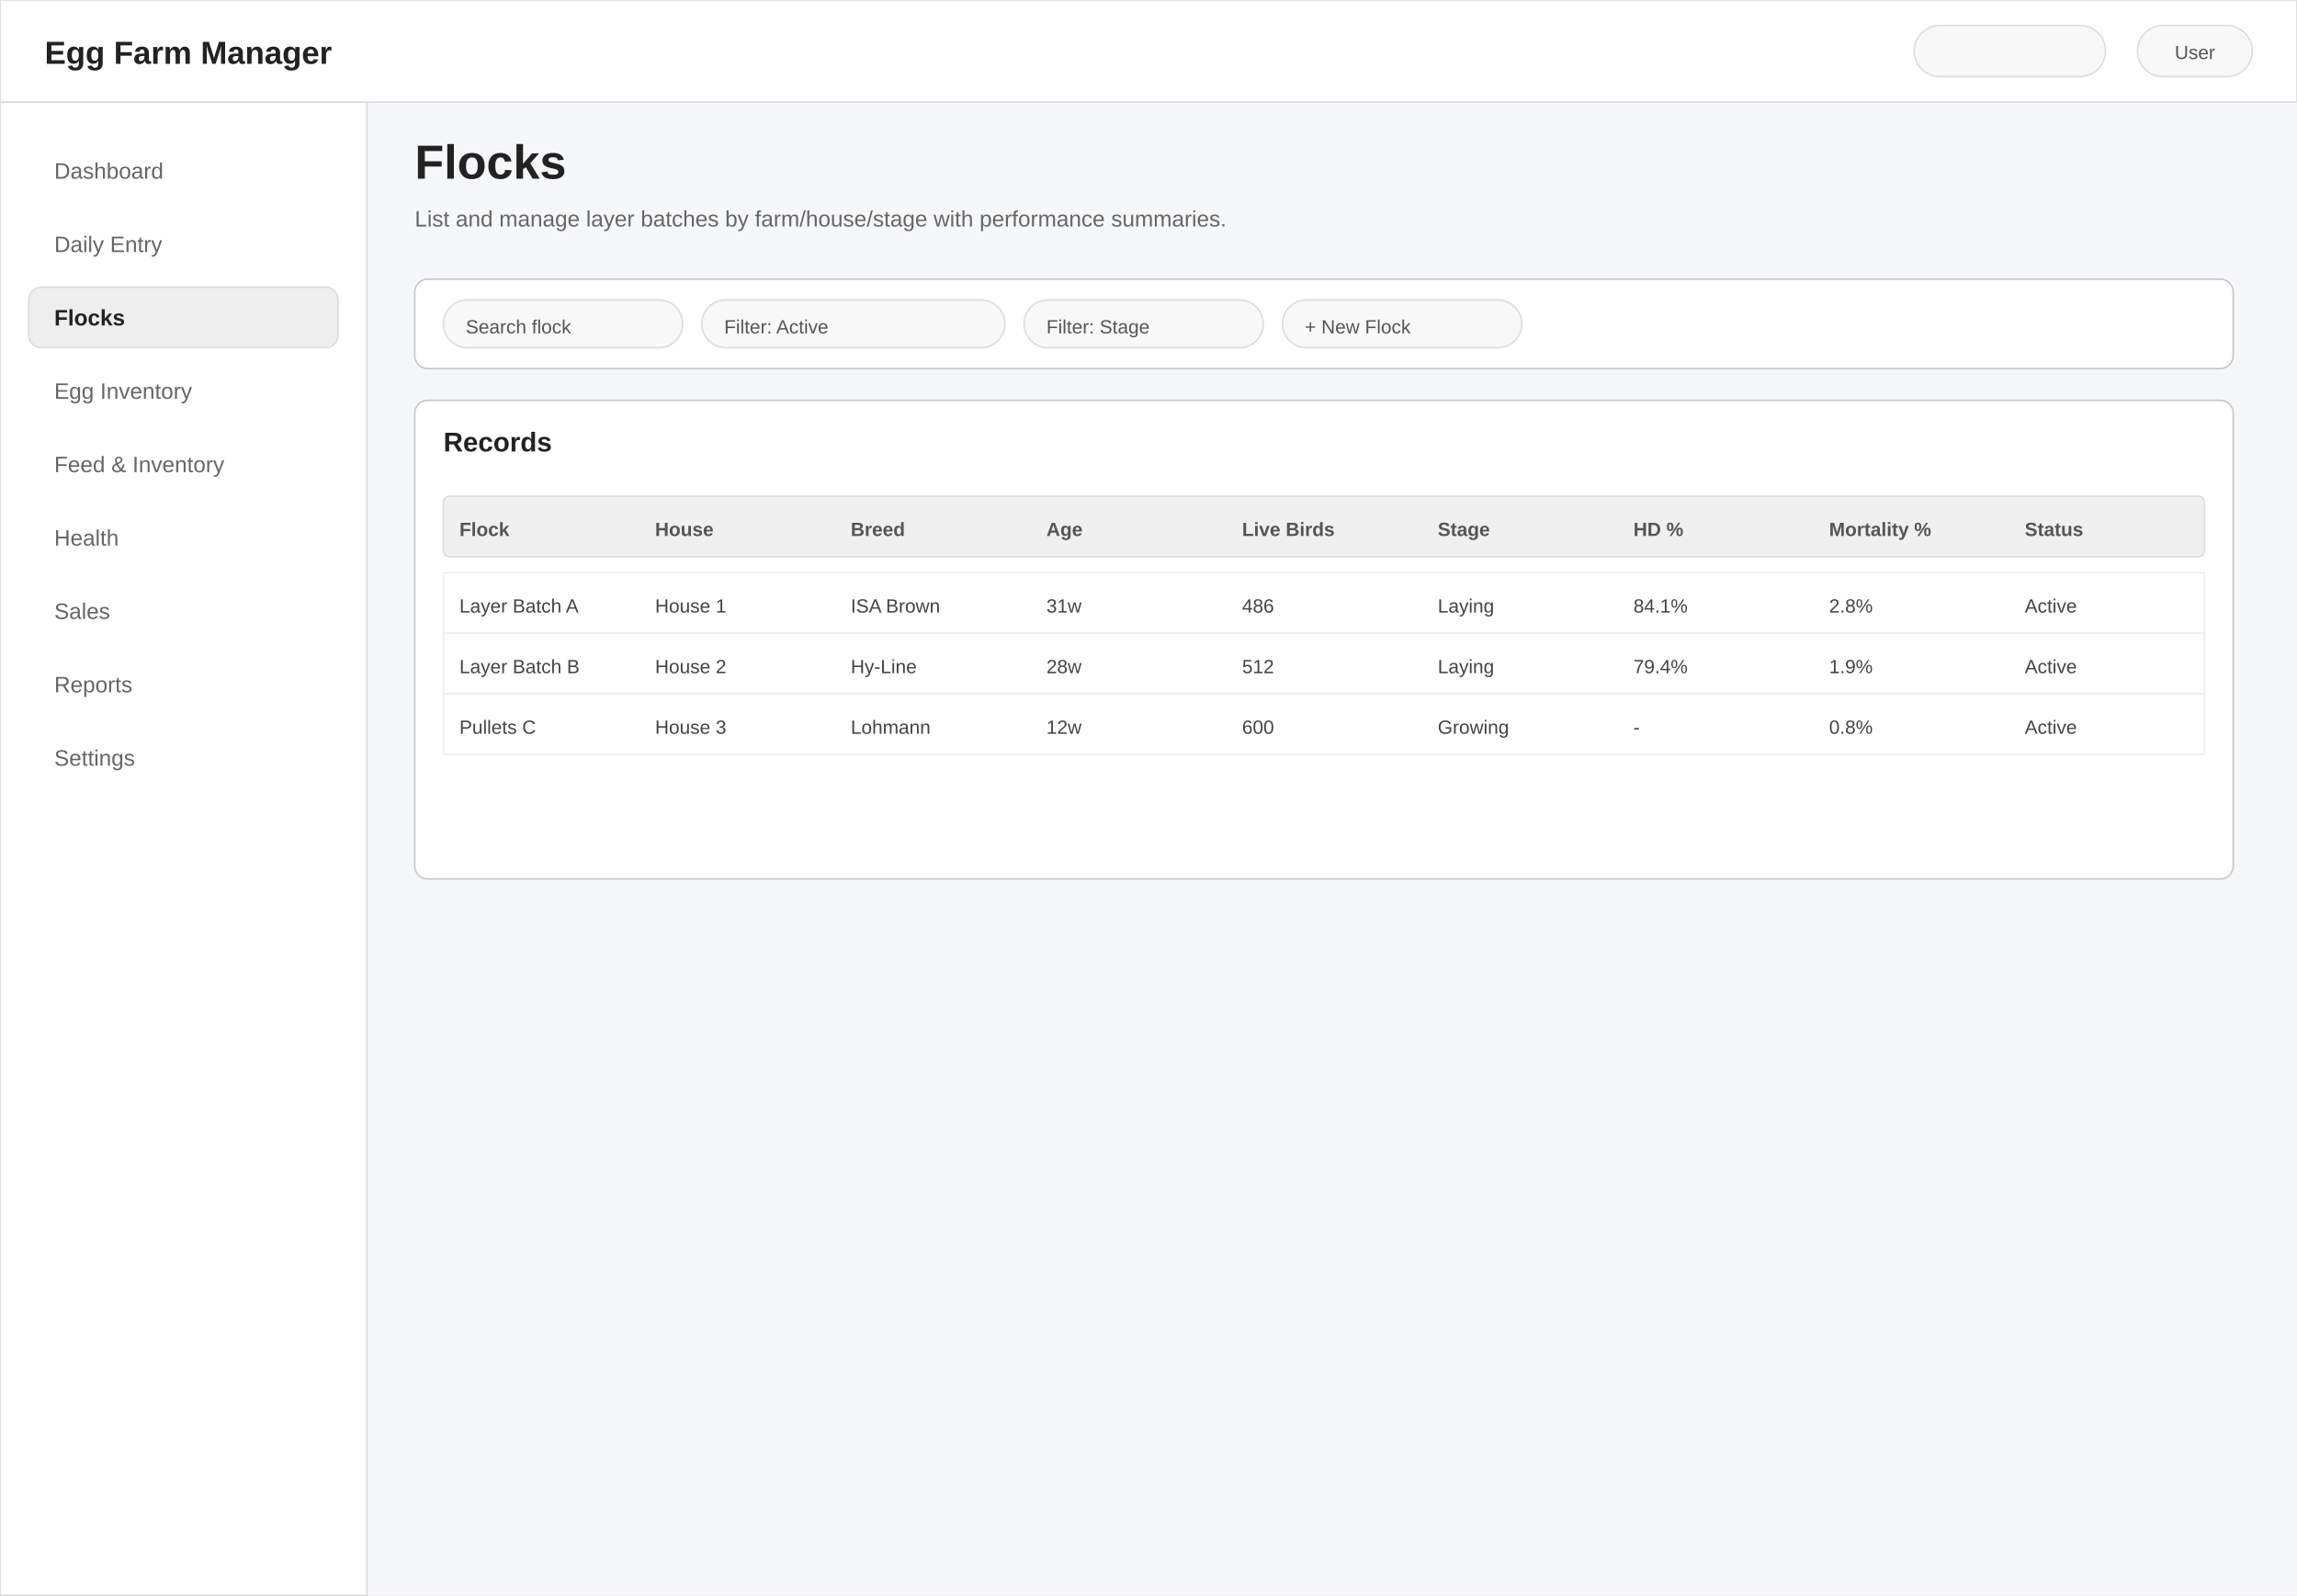
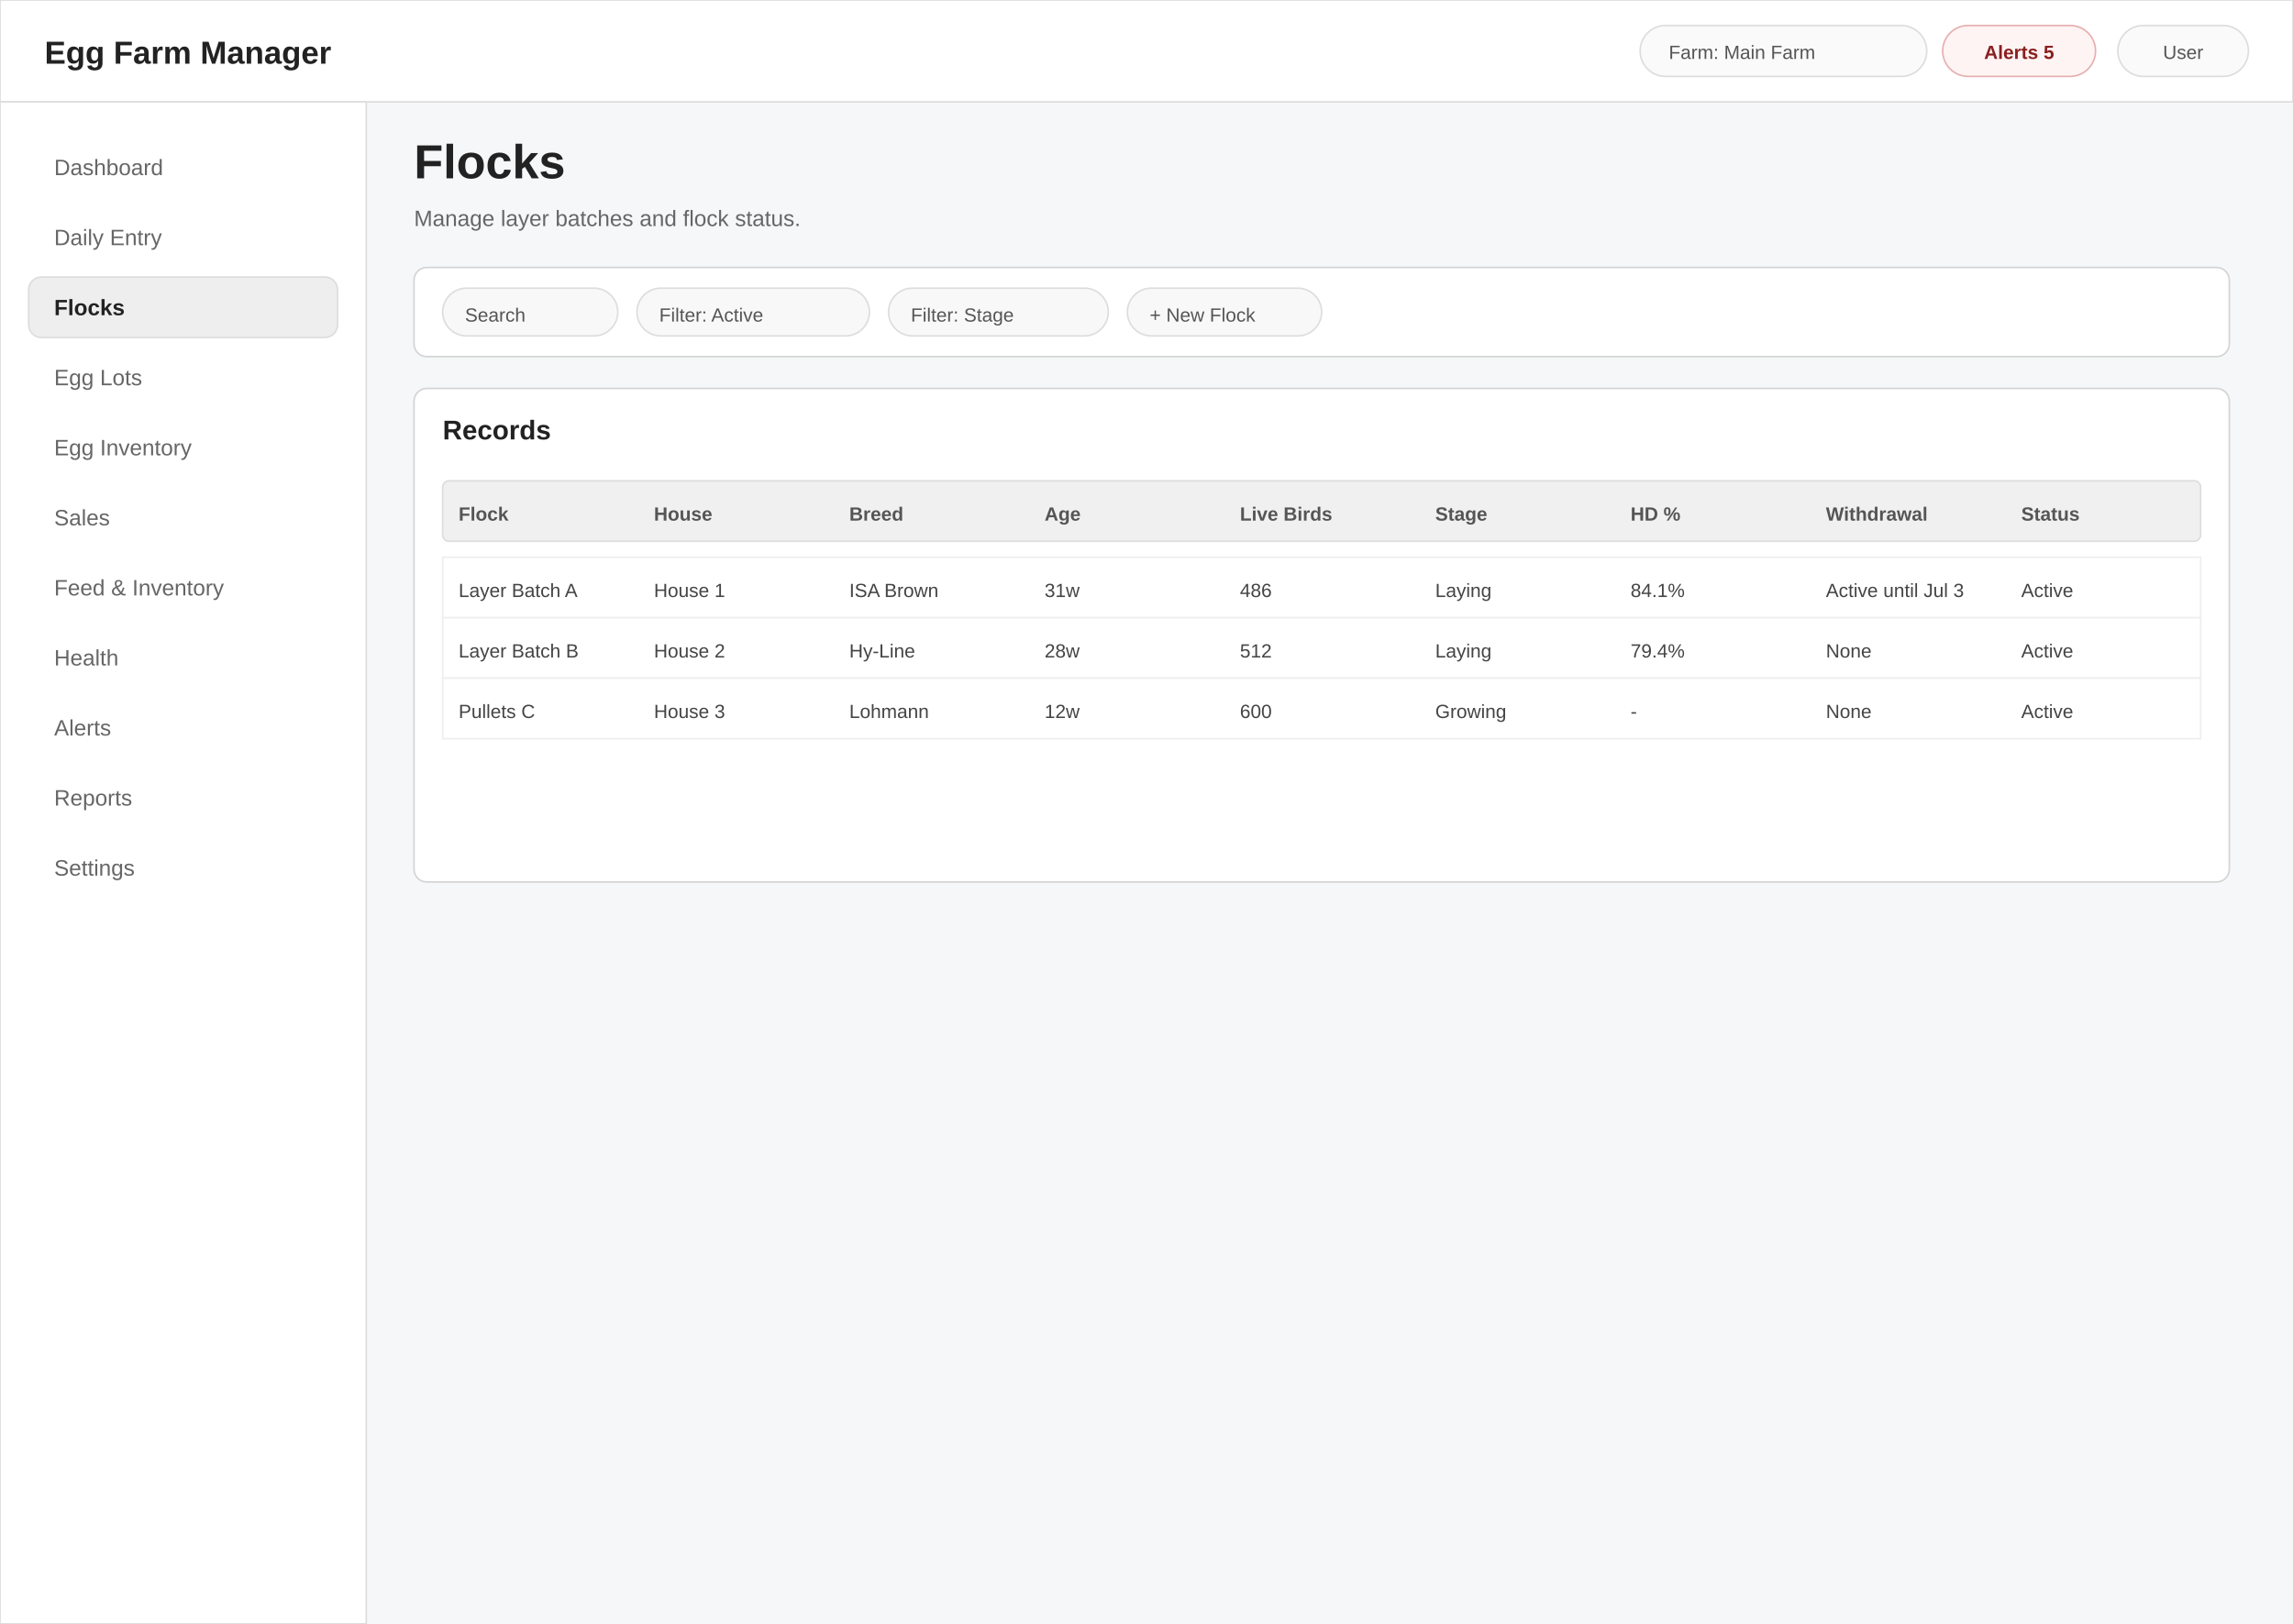
- <svg xmlns="http://www.w3.org/2000/svg" width="1440" height="1000" viewBox="0 0 1440 1000">
+ <svg xmlns="http://www.w3.org/2000/svg" width="1440" height="1020" viewBox="0 0 1440 1020">
  <rect width="100%" height="100%" fill="#f6f7f9" />
-   <rect x="0" y="0" width="1440" height="64" rx="0" fill="#ffffff" stroke="#dddddd" stroke-width="1" />
-   <text x="28" y="40" font-size="20" font-family="Arial, sans-serif" font-weight="700" fill="#222" text-anchor="start">Egg Farm Manager</text>
-   <text x="1230" y="38" font-size="13" font-family="Arial, sans-serif" font-weight="400" fill="#777" text-anchor="start">Search</text>
-   <rect x="1200" y="16" width="120" height="32" rx="16" fill="#f8f8f8" stroke="#ddd" stroke-width="1" />
-   <rect x="1340" y="16" width="72" height="32" rx="16" fill="#f8f8f8" stroke="#ddd" stroke-width="1" />
-   <text x="1376" y="37" font-size="12" font-family="Arial, sans-serif" font-weight="400" fill="#555" text-anchor="middle">User</text>
-   <rect x="0" y="64" width="230" height="936" rx="0" fill="#ffffff" stroke="#dddddd" stroke-width="1" />
-   <text x="34" y="112" font-size="14" font-family="Arial, sans-serif" font-weight="400" fill="#666" text-anchor="start">Dashboard</text>
-   <text x="34" y="158" font-size="14" font-family="Arial, sans-serif" font-weight="400" fill="#666" text-anchor="start">Daily Entry</text>
-   <rect x="18" y="180" width="194" height="38" rx="8" fill="#eeeeee" stroke="#dddddd" stroke-width="1" />
-   <text x="34" y="204" font-size="14" font-family="Arial, sans-serif" font-weight="600" fill="#222" text-anchor="start">Flocks</text>
-   <text x="34" y="250" font-size="14" font-family="Arial, sans-serif" font-weight="400" fill="#666" text-anchor="start">Egg Inventory</text>
-   <text x="34" y="296" font-size="14" font-family="Arial, sans-serif" font-weight="400" fill="#666" text-anchor="start">Feed &amp; Inventory</text>
-   <text x="34" y="342" font-size="14" font-family="Arial, sans-serif" font-weight="400" fill="#666" text-anchor="start">Health</text>
-   <text x="34" y="388" font-size="14" font-family="Arial, sans-serif" font-weight="400" fill="#666" text-anchor="start">Sales</text>
-   <text x="34" y="434" font-size="14" font-family="Arial, sans-serif" font-weight="400" fill="#666" text-anchor="start">Reports</text>
-   <text x="34" y="480" font-size="14" font-family="Arial, sans-serif" font-weight="400" fill="#666" text-anchor="start">Settings</text>
-   <text x="260" y="112" font-size="30" font-family="Arial, sans-serif" font-weight="700" fill="#222" text-anchor="start">Flocks</text>
-   <text x="260" y="142" font-size="14" font-family="Arial, sans-serif" font-weight="400" fill="#666" text-anchor="start">List and manage layer batches by farm/house/stage with performance summaries.</text>
-   <rect x="260" y="175" width="1140" height="56" rx="8" fill="#fff" stroke="#c9c9c9" stroke-width="1" />
-   <rect x="278" y="188" width="150" height="30" rx="15" fill="#f8f8f8" stroke="#ddd" stroke-width="1" />
-   <text x="292" y="209" font-size="12" font-family="Arial, sans-serif" font-weight="400" fill="#555" text-anchor="start">Search flock</text>
-   <rect x="440" y="188" width="190" height="30" rx="15" fill="#f8f8f8" stroke="#ddd" stroke-width="1" />
-   <text x="454" y="209" font-size="12" font-family="Arial, sans-serif" font-weight="400" fill="#555" text-anchor="start">Filter: Active</text>
-   <rect x="642" y="188" width="150" height="30" rx="15" fill="#f8f8f8" stroke="#ddd" stroke-width="1" />
-   <text x="656" y="209" font-size="12" font-family="Arial, sans-serif" font-weight="400" fill="#555" text-anchor="start">Filter: Stage</text>
-   <rect x="804" y="188" width="150" height="30" rx="15" fill="#f8f8f8" stroke="#ddd" stroke-width="1" />
-   <text x="818" y="209" font-size="12" font-family="Arial, sans-serif" font-weight="400" fill="#555" text-anchor="start">+ New Flock</text>
-   <rect x="260" y="251" width="1140" height="300" rx="8" fill="#fff" stroke="#c9c9c9" stroke-width="1" />
-   <text x="278" y="283" font-size="17" font-family="Arial, sans-serif" font-weight="700" fill="#222" text-anchor="start">Records</text>
-   <rect x="278" y="311" width="1104" height="38" rx="4" fill="#f0f0f0" stroke="#ddd" stroke-width="1" />
-   <text x="288.0" y="336" font-size="12" font-family="Arial, sans-serif" font-weight="700" fill="#555" text-anchor="start">Flock</text>
-   <text x="410.667" y="336" font-size="12" font-family="Arial, sans-serif" font-weight="700" fill="#555" text-anchor="start">House</text>
-   <text x="533.333" y="336" font-size="12" font-family="Arial, sans-serif" font-weight="700" fill="#555" text-anchor="start">Breed</text>
-   <text x="656.0" y="336" font-size="12" font-family="Arial, sans-serif" font-weight="700" fill="#555" text-anchor="start">Age</text>
-   <text x="778.667" y="336" font-size="12" font-family="Arial, sans-serif" font-weight="700" fill="#555" text-anchor="start">Live Birds</text>
-   <text x="901.333" y="336" font-size="12" font-family="Arial, sans-serif" font-weight="700" fill="#555" text-anchor="start">Stage</text>
-   <text x="1024.0" y="336" font-size="12" font-family="Arial, sans-serif" font-weight="700" fill="#555" text-anchor="start">HD %</text>
-   <text x="1146.667" y="336" font-size="12" font-family="Arial, sans-serif" font-weight="700" fill="#555" text-anchor="start">Mortality %</text>
-   <text x="1269.333" y="336" font-size="12" font-family="Arial, sans-serif" font-weight="700" fill="#555" text-anchor="start">Status</text>
-   <rect x="278" y="359" width="1104" height="38" rx="0" fill="#fff" stroke="#eee" stroke-width="1" />
-   <text x="288.0" y="384" font-size="12" font-family="Arial, sans-serif" font-weight="400" fill="#444" text-anchor="start">Layer Batch A</text>
-   <text x="410.667" y="384" font-size="12" font-family="Arial, sans-serif" font-weight="400" fill="#444" text-anchor="start">House 1</text>
-   <text x="533.333" y="384" font-size="12" font-family="Arial, sans-serif" font-weight="400" fill="#444" text-anchor="start">ISA Brown</text>
-   <text x="656.0" y="384" font-size="12" font-family="Arial, sans-serif" font-weight="400" fill="#444" text-anchor="start">31w</text>
-   <text x="778.667" y="384" font-size="12" font-family="Arial, sans-serif" font-weight="400" fill="#444" text-anchor="start">486</text>
-   <text x="901.333" y="384" font-size="12" font-family="Arial, sans-serif" font-weight="400" fill="#444" text-anchor="start">Laying</text>
-   <text x="1024.0" y="384" font-size="12" font-family="Arial, sans-serif" font-weight="400" fill="#444" text-anchor="start">84.1%</text>
-   <text x="1146.667" y="384" font-size="12" font-family="Arial, sans-serif" font-weight="400" fill="#444" text-anchor="start">2.8%</text>
-   <text x="1269.333" y="384" font-size="12" font-family="Arial, sans-serif" font-weight="400" fill="#444" text-anchor="start">Active</text>
-   <rect x="278" y="397" width="1104" height="38" rx="0" fill="#fff" stroke="#eee" stroke-width="1" />
-   <text x="288.0" y="422" font-size="12" font-family="Arial, sans-serif" font-weight="400" fill="#444" text-anchor="start">Layer Batch B</text>
-   <text x="410.667" y="422" font-size="12" font-family="Arial, sans-serif" font-weight="400" fill="#444" text-anchor="start">House 2</text>
-   <text x="533.333" y="422" font-size="12" font-family="Arial, sans-serif" font-weight="400" fill="#444" text-anchor="start">Hy-Line</text>
-   <text x="656.0" y="422" font-size="12" font-family="Arial, sans-serif" font-weight="400" fill="#444" text-anchor="start">28w</text>
-   <text x="778.667" y="422" font-size="12" font-family="Arial, sans-serif" font-weight="400" fill="#444" text-anchor="start">512</text>
-   <text x="901.333" y="422" font-size="12" font-family="Arial, sans-serif" font-weight="400" fill="#444" text-anchor="start">Laying</text>
-   <text x="1024.0" y="422" font-size="12" font-family="Arial, sans-serif" font-weight="400" fill="#444" text-anchor="start">79.4%</text>
-   <text x="1146.667" y="422" font-size="12" font-family="Arial, sans-serif" font-weight="400" fill="#444" text-anchor="start">1.9%</text>
-   <text x="1269.333" y="422" font-size="12" font-family="Arial, sans-serif" font-weight="400" fill="#444" text-anchor="start">Active</text>
-   <rect x="278" y="435" width="1104" height="38" rx="0" fill="#fff" stroke="#eee" stroke-width="1" />
-   <text x="288.0" y="460" font-size="12" font-family="Arial, sans-serif" font-weight="400" fill="#444" text-anchor="start">Pullets C</text>
-   <text x="410.667" y="460" font-size="12" font-family="Arial, sans-serif" font-weight="400" fill="#444" text-anchor="start">House 3</text>
-   <text x="533.333" y="460" font-size="12" font-family="Arial, sans-serif" font-weight="400" fill="#444" text-anchor="start">Lohmann</text>
-   <text x="656.0" y="460" font-size="12" font-family="Arial, sans-serif" font-weight="400" fill="#444" text-anchor="start">12w</text>
-   <text x="778.667" y="460" font-size="12" font-family="Arial, sans-serif" font-weight="400" fill="#444" text-anchor="start">600</text>
-   <text x="901.333" y="460" font-size="12" font-family="Arial, sans-serif" font-weight="400" fill="#444" text-anchor="start">Growing</text>
-   <text x="1024.0" y="460" font-size="12" font-family="Arial, sans-serif" font-weight="400" fill="#444" text-anchor="start">-</text>
-   <text x="1146.667" y="460" font-size="12" font-family="Arial, sans-serif" font-weight="400" fill="#444" text-anchor="start">0.8%</text>
-   <text x="1269.333" y="460" font-size="12" font-family="Arial, sans-serif" font-weight="400" fill="#444" text-anchor="start">Active</text>
+   <rect x="0" y="0" width="1440" height="64" rx="0" fill="#fff" stroke="#ddd" stroke-width="1" />
+   <text x="28" y="40" font-family="Arial, sans-serif" font-size="20" font-weight="700" fill="#222" text-anchor="start">Egg Farm Manager</text>
+   <rect x="1030" y="16" width="180" height="32" rx="16" fill="#fafafa" stroke="#ddd" stroke-width="1" />
+   <text x="1048" y="37" font-family="Arial, sans-serif" font-size="12" font-weight="400" fill="#555" text-anchor="start">Farm: Main Farm</text>
+   <rect x="1220" y="16" width="96" height="32" rx="16" fill="#fff4f4" stroke="#e6b0b0" stroke-width="1" />
+   <text x="1268" y="37" font-family="Arial, sans-serif" font-size="12" font-weight="700" fill="#8a1f1f" text-anchor="middle">Alerts 5</text>
+   <rect x="1330" y="16" width="82" height="32" rx="16" fill="#fafafa" stroke="#ddd" stroke-width="1" />
+   <text x="1371" y="37" font-family="Arial, sans-serif" font-size="12" font-weight="400" fill="#555" text-anchor="middle">User</text>
+   <rect x="0" y="64" width="230" height="956" rx="0" fill="#fff" stroke="#ddd" stroke-width="1" />
+   <text x="34" y="110" font-family="Arial, sans-serif" font-size="14" font-weight="400" fill="#666" text-anchor="start">Dashboard</text>
+   <text x="34" y="154" font-family="Arial, sans-serif" font-size="14" font-weight="400" fill="#666" text-anchor="start">Daily Entry</text>
+   <rect x="18" y="174" width="194" height="38" rx="8" fill="#eeeeee" stroke="#ddd" stroke-width="1" />
+   <text x="34" y="198" font-family="Arial, sans-serif" font-size="14" font-weight="600" fill="#222" text-anchor="start">Flocks</text>
+   <text x="34" y="242" font-family="Arial, sans-serif" font-size="14" font-weight="400" fill="#666" text-anchor="start">Egg Lots</text>
+   <text x="34" y="286" font-family="Arial, sans-serif" font-size="14" font-weight="400" fill="#666" text-anchor="start">Egg Inventory</text>
+   <text x="34" y="330" font-family="Arial, sans-serif" font-size="14" font-weight="400" fill="#666" text-anchor="start">Sales</text>
+   <text x="34" y="374" font-family="Arial, sans-serif" font-size="14" font-weight="400" fill="#666" text-anchor="start">Feed &amp; Inventory</text>
+   <text x="34" y="418" font-family="Arial, sans-serif" font-size="14" font-weight="400" fill="#666" text-anchor="start">Health</text>
+   <text x="34" y="462" font-family="Arial, sans-serif" font-size="14" font-weight="400" fill="#666" text-anchor="start">Alerts</text>
+   <text x="34" y="506" font-family="Arial, sans-serif" font-size="14" font-weight="400" fill="#666" text-anchor="start">Reports</text>
+   <text x="34" y="550" font-family="Arial, sans-serif" font-size="14" font-weight="400" fill="#666" text-anchor="start">Settings</text>
+   <text x="260" y="112" font-family="Arial, sans-serif" font-size="30" font-weight="700" fill="#222" text-anchor="start">Flocks</text>
+   <text x="260" y="142" font-family="Arial, sans-serif" font-size="14" font-weight="400" fill="#666" text-anchor="start">Manage layer batches and flock status.</text>
+   <rect x="260" y="168" width="1140" height="56" rx="8" fill="#fff" stroke="#d4d4d4" stroke-width="1" />
+   <rect x="278" y="181" width="110" height="30" rx="15" fill="#f8f8f8" stroke="#ddd" stroke-width="1" />
+   <text x="292" y="202" font-family="Arial, sans-serif" font-size="12" font-weight="400" fill="#555" text-anchor="start">Search</text>
+   <rect x="400" y="181" width="146" height="30" rx="15" fill="#f8f8f8" stroke="#ddd" stroke-width="1" />
+   <text x="414" y="202" font-family="Arial, sans-serif" font-size="12" font-weight="400" fill="#555" text-anchor="start">Filter: Active</text>
+   <rect x="558" y="181" width="138" height="30" rx="15" fill="#f8f8f8" stroke="#ddd" stroke-width="1" />
+   <text x="572" y="202" font-family="Arial, sans-serif" font-size="12" font-weight="400" fill="#555" text-anchor="start">Filter: Stage</text>
+   <rect x="708" y="181" width="122" height="30" rx="15" fill="#f8f8f8" stroke="#ddd" stroke-width="1" />
+   <text x="722" y="202" font-family="Arial, sans-serif" font-size="12" font-weight="400" fill="#555" text-anchor="start">+ New Flock</text>
+   <rect x="260" y="244" width="1140" height="310" rx="8" fill="#fff" stroke="#d4d4d4" stroke-width="1" />
+   <text x="278" y="276" font-family="Arial, sans-serif" font-size="17" font-weight="700" fill="#222" text-anchor="start">Records</text>
+   <rect x="278" y="302" width="1104" height="38" rx="4" fill="#f0f0f0" stroke="#ddd" stroke-width="1" />
+   <text x="288.0" y="327" font-family="Arial, sans-serif" font-size="12" font-weight="700" fill="#555" text-anchor="start">Flock</text>
+   <text x="410.667" y="327" font-family="Arial, sans-serif" font-size="12" font-weight="700" fill="#555" text-anchor="start">House</text>
+   <text x="533.333" y="327" font-family="Arial, sans-serif" font-size="12" font-weight="700" fill="#555" text-anchor="start">Breed</text>
+   <text x="656.0" y="327" font-family="Arial, sans-serif" font-size="12" font-weight="700" fill="#555" text-anchor="start">Age</text>
+   <text x="778.667" y="327" font-family="Arial, sans-serif" font-size="12" font-weight="700" fill="#555" text-anchor="start">Live Birds</text>
+   <text x="901.333" y="327" font-family="Arial, sans-serif" font-size="12" font-weight="700" fill="#555" text-anchor="start">Stage</text>
+   <text x="1024.0" y="327" font-family="Arial, sans-serif" font-size="12" font-weight="700" fill="#555" text-anchor="start">HD %</text>
+   <text x="1146.667" y="327" font-family="Arial, sans-serif" font-size="12" font-weight="700" fill="#555" text-anchor="start">Withdrawal</text>
+   <text x="1269.333" y="327" font-family="Arial, sans-serif" font-size="12" font-weight="700" fill="#555" text-anchor="start">Status</text>
+   <rect x="278" y="350" width="1104" height="38" rx="0" fill="#fff" stroke="#eee" stroke-width="1" />
+   <text x="288.0" y="375" font-family="Arial, sans-serif" font-size="12" font-weight="400" fill="#444" text-anchor="start">Layer Batch A</text>
+   <text x="410.667" y="375" font-family="Arial, sans-serif" font-size="12" font-weight="400" fill="#444" text-anchor="start">House 1</text>
+   <text x="533.333" y="375" font-family="Arial, sans-serif" font-size="12" font-weight="400" fill="#444" text-anchor="start">ISA Brown</text>
+   <text x="656.0" y="375" font-family="Arial, sans-serif" font-size="12" font-weight="400" fill="#444" text-anchor="start">31w</text>
+   <text x="778.667" y="375" font-family="Arial, sans-serif" font-size="12" font-weight="400" fill="#444" text-anchor="start">486</text>
+   <text x="901.333" y="375" font-family="Arial, sans-serif" font-size="12" font-weight="400" fill="#444" text-anchor="start">Laying</text>
+   <text x="1024.0" y="375" font-family="Arial, sans-serif" font-size="12" font-weight="400" fill="#444" text-anchor="start">84.1%</text>
+   <text x="1146.667" y="375" font-family="Arial, sans-serif" font-size="12" font-weight="400" fill="#444" text-anchor="start">Active until Jul 3</text>
+   <text x="1269.333" y="375" font-family="Arial, sans-serif" font-size="12" font-weight="400" fill="#444" text-anchor="start">Active</text>
+   <rect x="278" y="388" width="1104" height="38" rx="0" fill="#fff" stroke="#eee" stroke-width="1" />
+   <text x="288.0" y="413" font-family="Arial, sans-serif" font-size="12" font-weight="400" fill="#444" text-anchor="start">Layer Batch B</text>
+   <text x="410.667" y="413" font-family="Arial, sans-serif" font-size="12" font-weight="400" fill="#444" text-anchor="start">House 2</text>
+   <text x="533.333" y="413" font-family="Arial, sans-serif" font-size="12" font-weight="400" fill="#444" text-anchor="start">Hy-Line</text>
+   <text x="656.0" y="413" font-family="Arial, sans-serif" font-size="12" font-weight="400" fill="#444" text-anchor="start">28w</text>
+   <text x="778.667" y="413" font-family="Arial, sans-serif" font-size="12" font-weight="400" fill="#444" text-anchor="start">512</text>
+   <text x="901.333" y="413" font-family="Arial, sans-serif" font-size="12" font-weight="400" fill="#444" text-anchor="start">Laying</text>
+   <text x="1024.0" y="413" font-family="Arial, sans-serif" font-size="12" font-weight="400" fill="#444" text-anchor="start">79.4%</text>
+   <text x="1146.667" y="413" font-family="Arial, sans-serif" font-size="12" font-weight="400" fill="#444" text-anchor="start">None</text>
+   <text x="1269.333" y="413" font-family="Arial, sans-serif" font-size="12" font-weight="400" fill="#444" text-anchor="start">Active</text>
+   <rect x="278" y="426" width="1104" height="38" rx="0" fill="#fff" stroke="#eee" stroke-width="1" />
+   <text x="288.0" y="451" font-family="Arial, sans-serif" font-size="12" font-weight="400" fill="#444" text-anchor="start">Pullets C</text>
+   <text x="410.667" y="451" font-family="Arial, sans-serif" font-size="12" font-weight="400" fill="#444" text-anchor="start">House 3</text>
+   <text x="533.333" y="451" font-family="Arial, sans-serif" font-size="12" font-weight="400" fill="#444" text-anchor="start">Lohmann</text>
+   <text x="656.0" y="451" font-family="Arial, sans-serif" font-size="12" font-weight="400" fill="#444" text-anchor="start">12w</text>
+   <text x="778.667" y="451" font-family="Arial, sans-serif" font-size="12" font-weight="400" fill="#444" text-anchor="start">600</text>
+   <text x="901.333" y="451" font-family="Arial, sans-serif" font-size="12" font-weight="400" fill="#444" text-anchor="start">Growing</text>
+   <text x="1024.0" y="451" font-family="Arial, sans-serif" font-size="12" font-weight="400" fill="#444" text-anchor="start">-</text>
+   <text x="1146.667" y="451" font-family="Arial, sans-serif" font-size="12" font-weight="400" fill="#444" text-anchor="start">None</text>
+   <text x="1269.333" y="451" font-family="Arial, sans-serif" font-size="12" font-weight="400" fill="#444" text-anchor="start">Active</text>
</svg>
